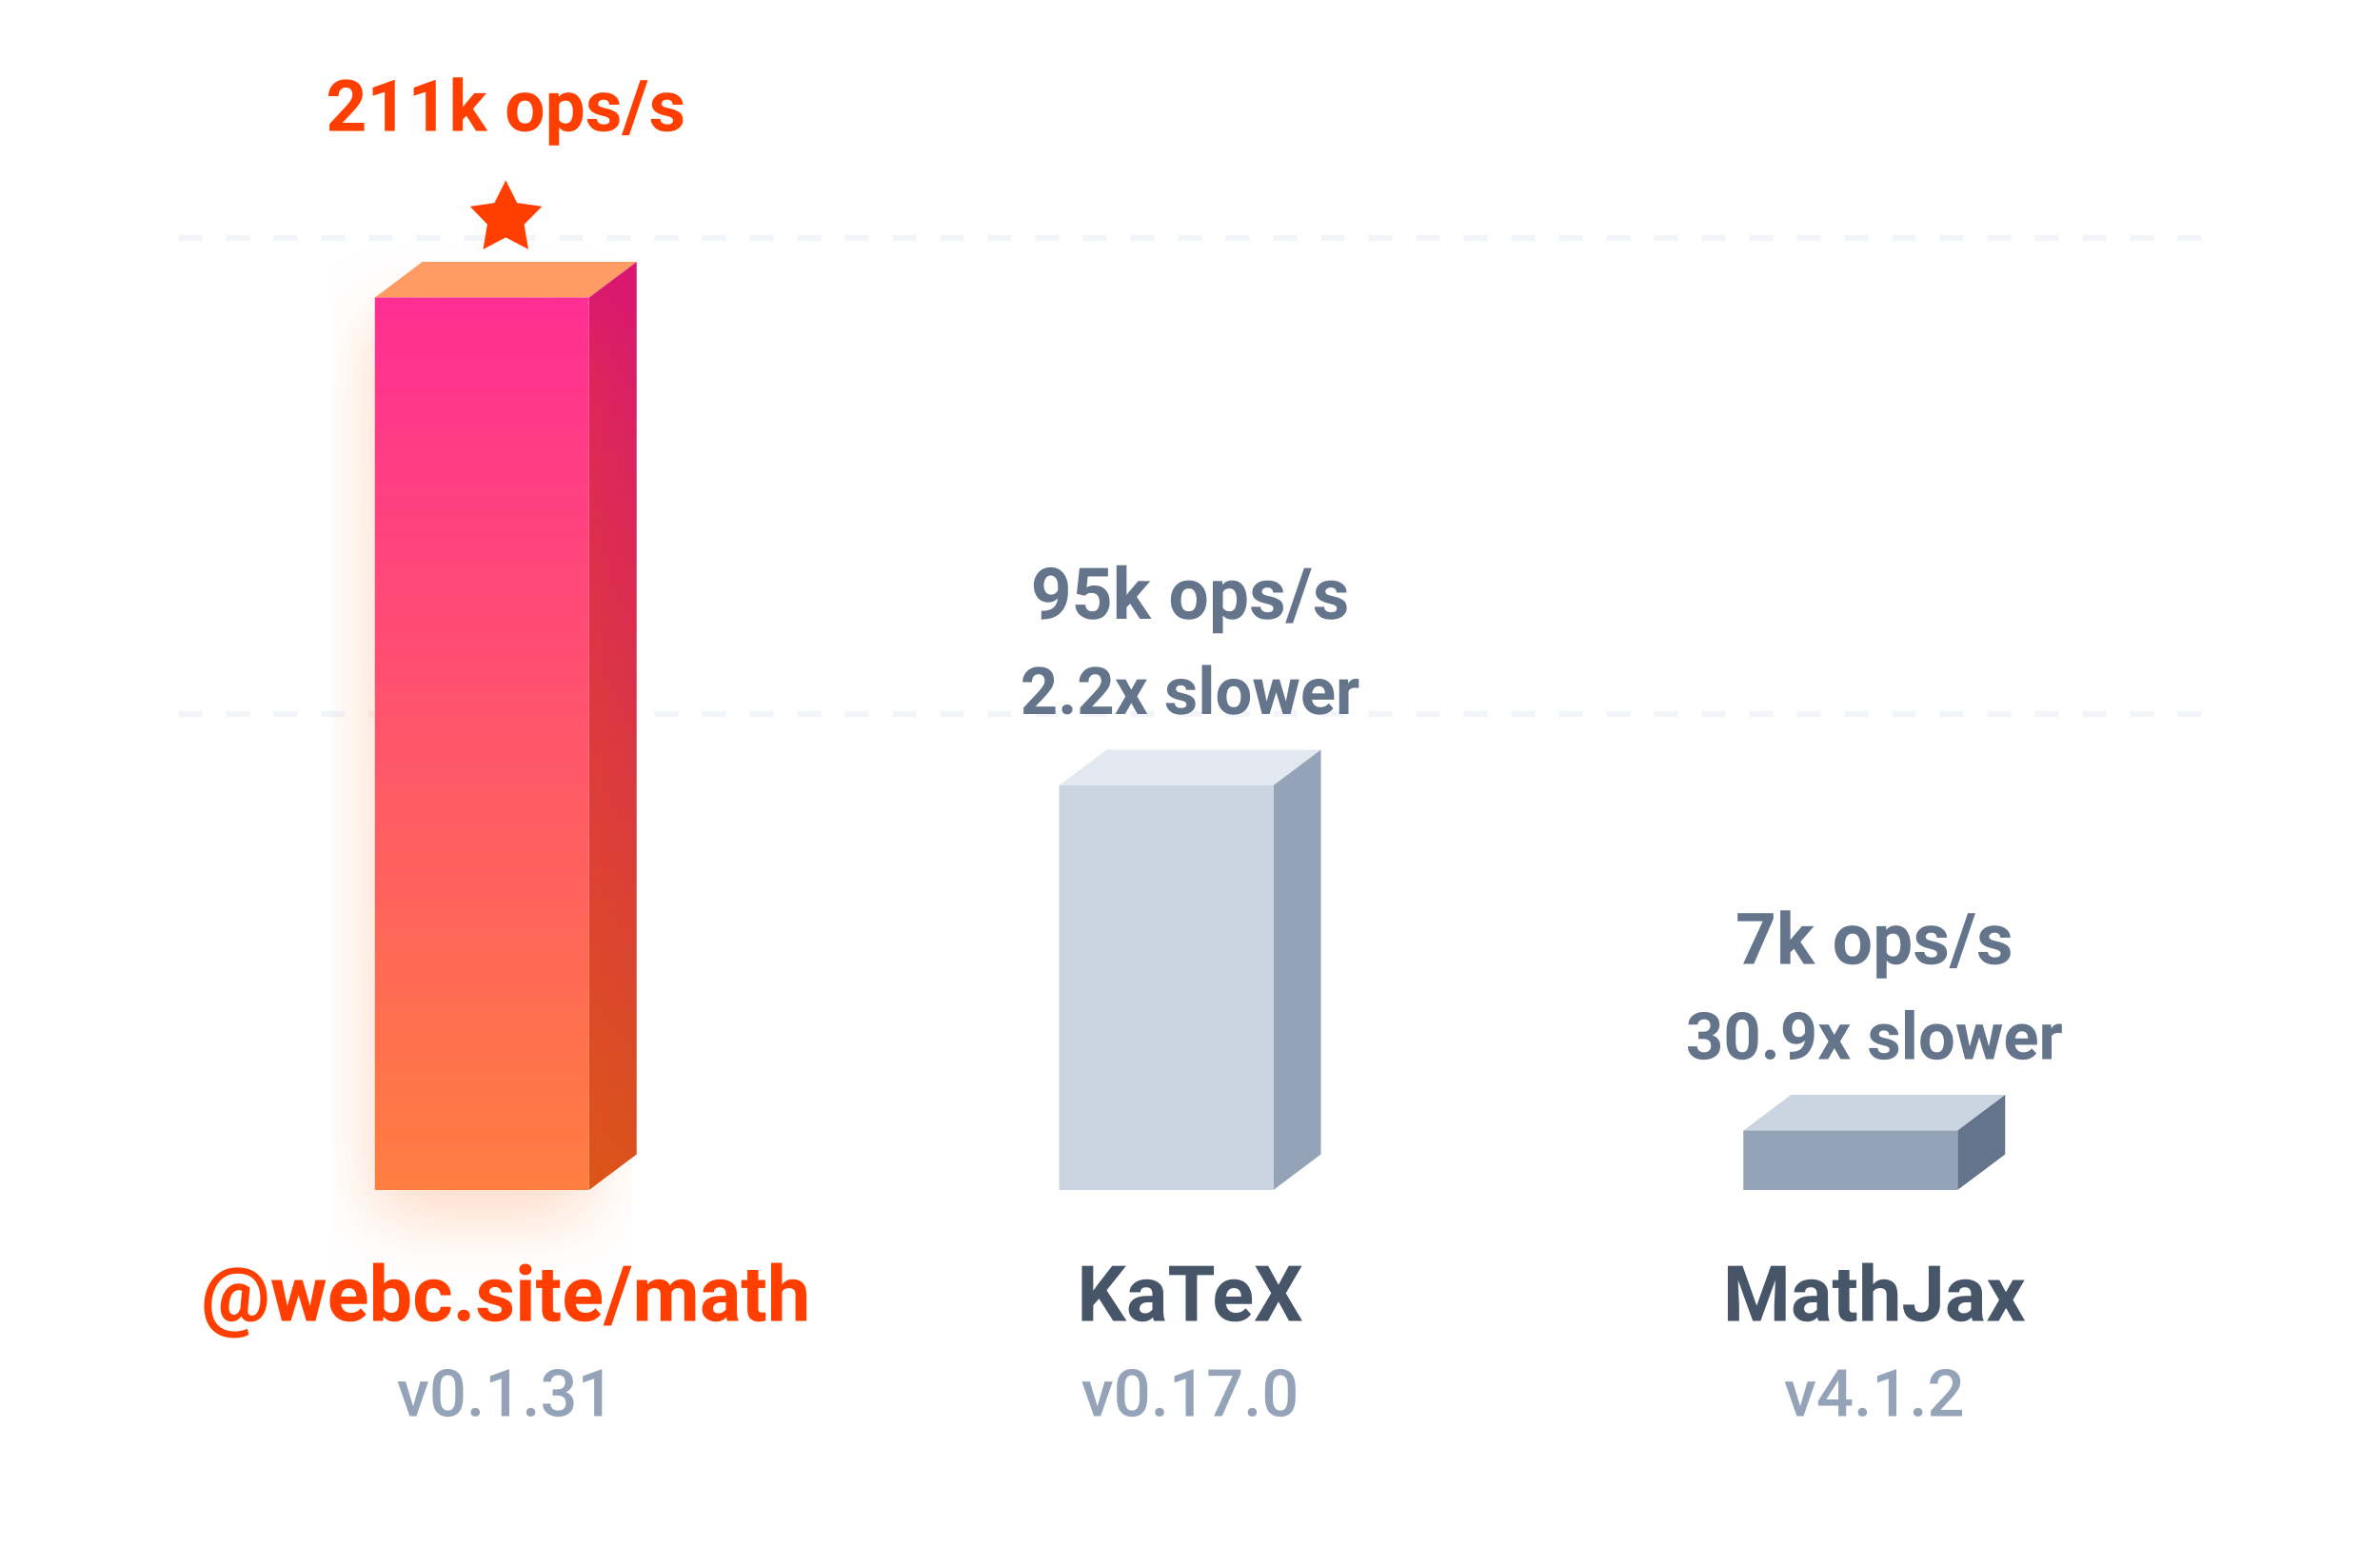
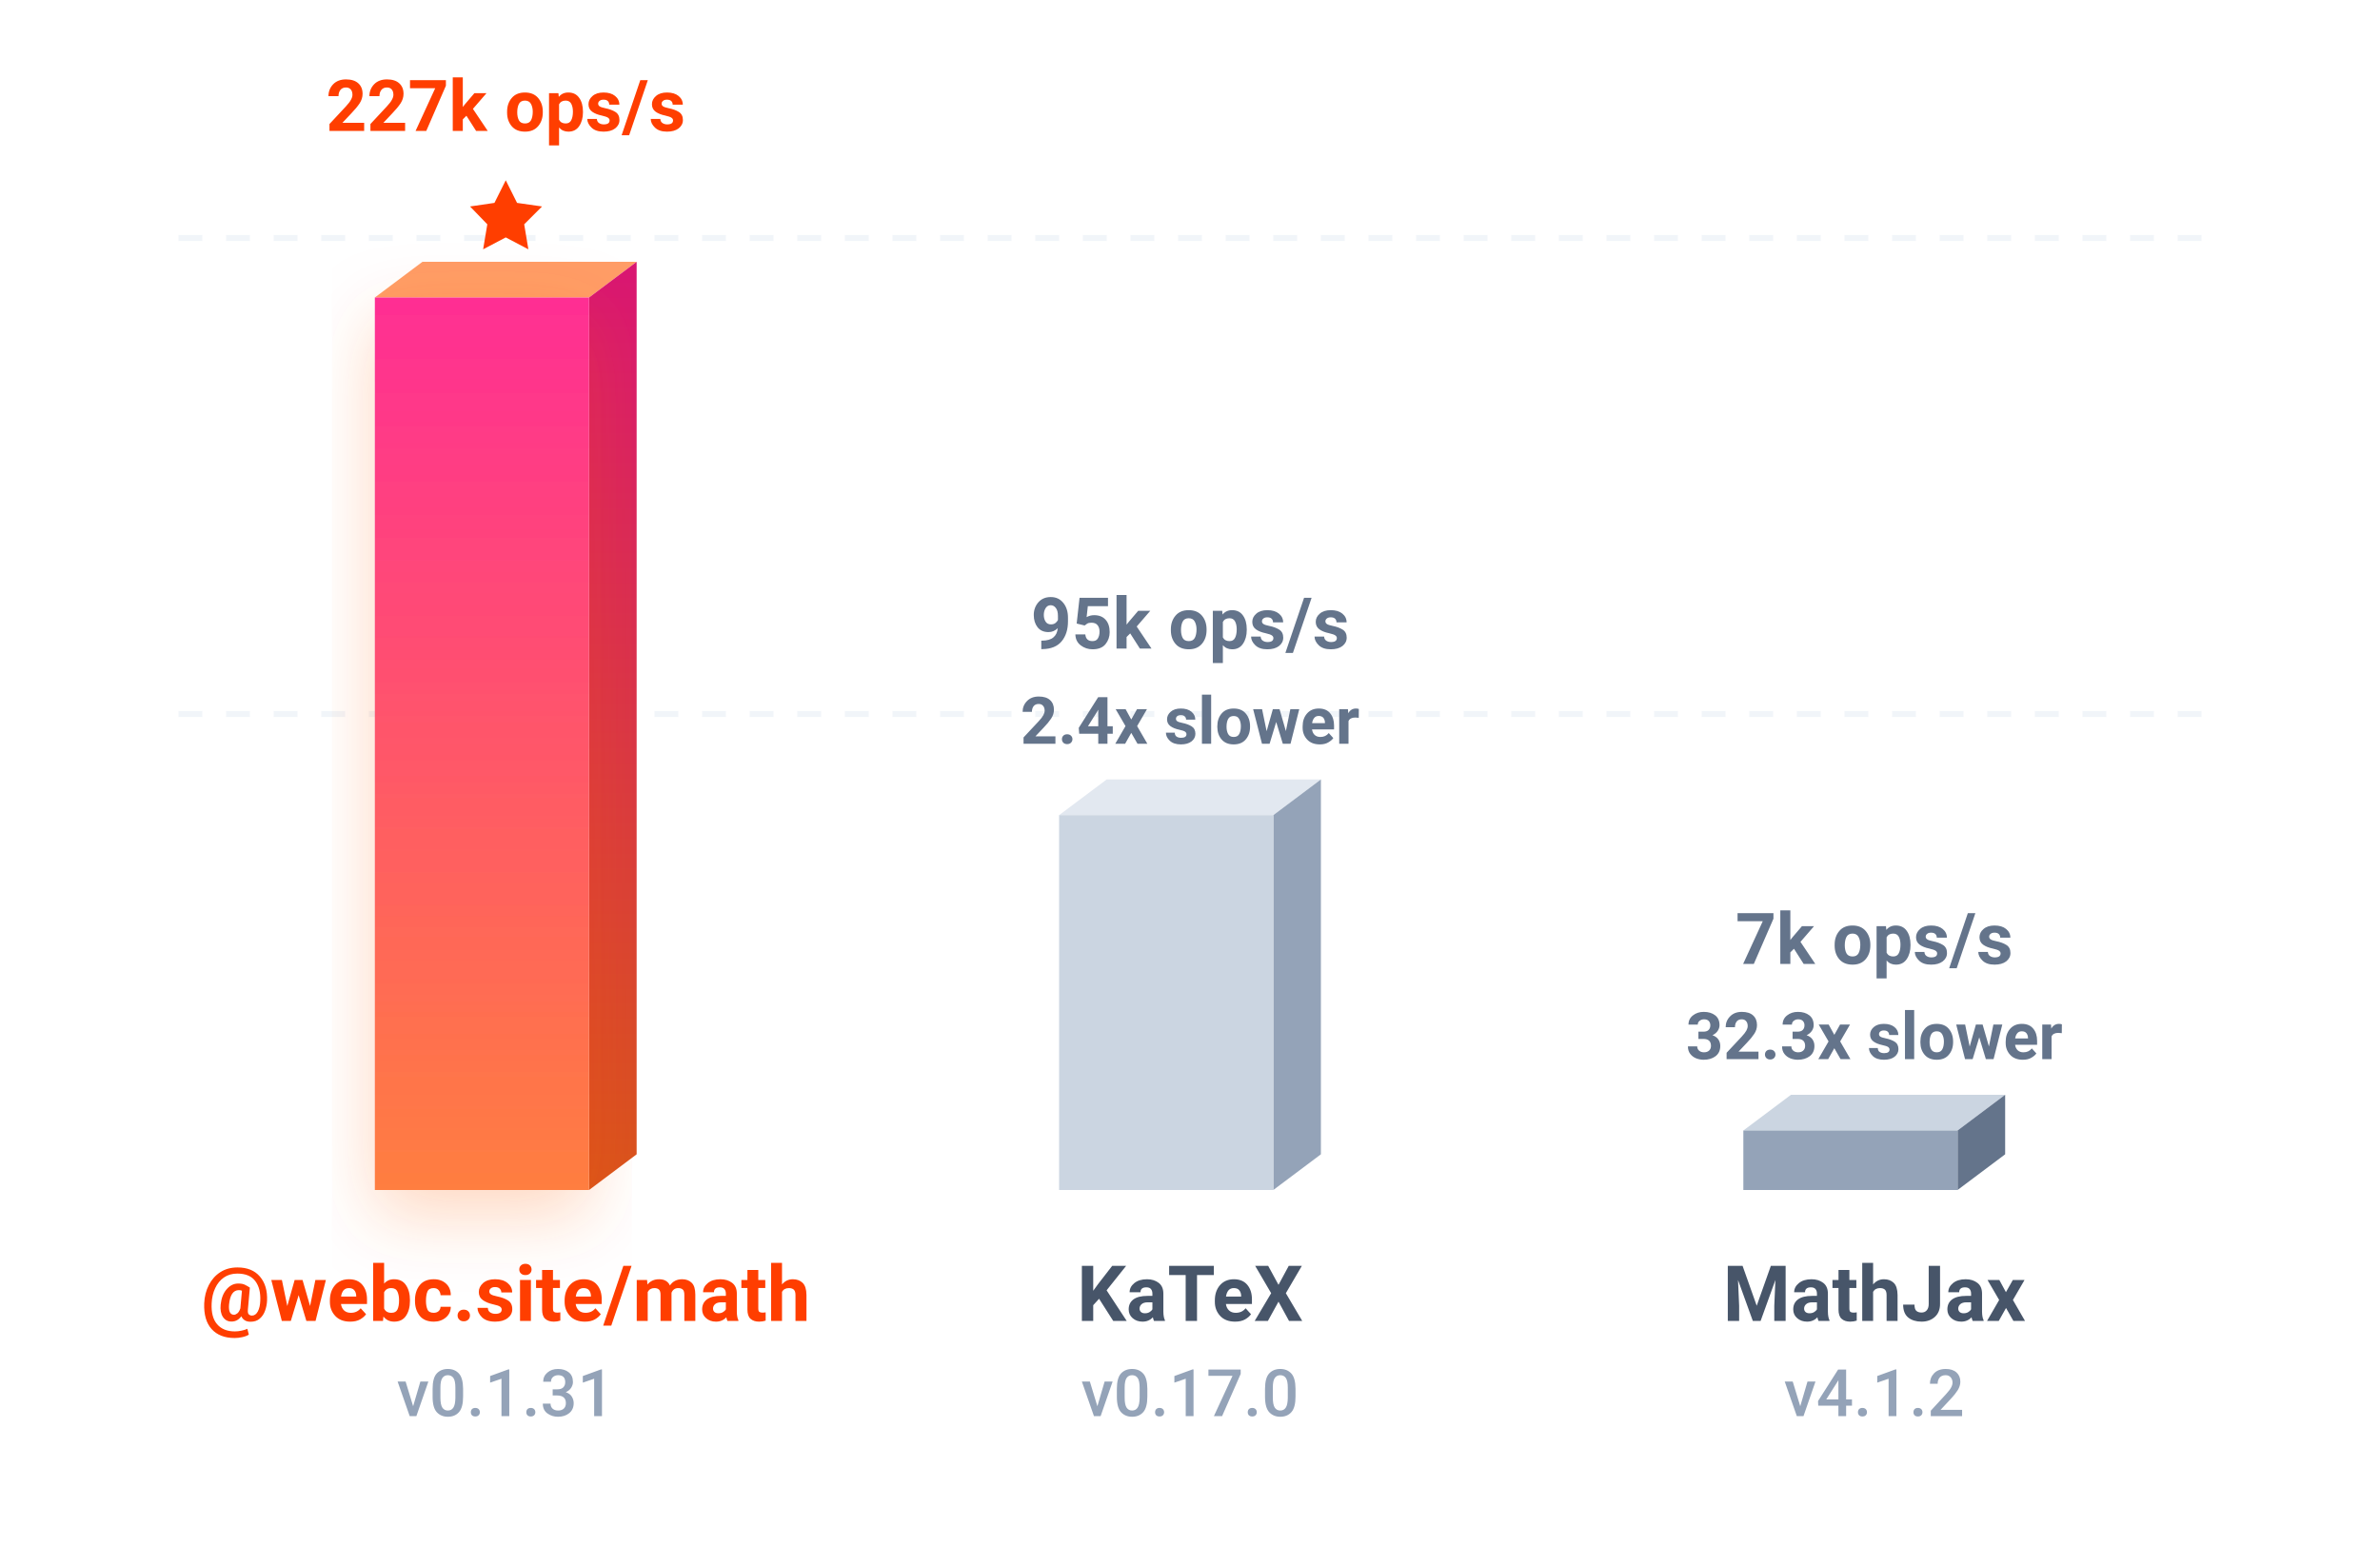
<svg xmlns="http://www.w3.org/2000/svg" viewBox="0 0 400 260">
  <defs>
    <linearGradient id="b" x1="0%" x2="0%" y1="100%" y2="0%">
      <stop offset="0%" stop-color="#ff7e40" />
      <stop offset="100%" stop-color="#ff2e93" />
    </linearGradient>
    <linearGradient id="a" x1="0%" x2="0%" y1="100%" y2="0%">
      <stop offset="0%" stop-color="#d9541a" />
      <stop offset="100%" stop-color="#d91672" />
    </linearGradient>
    <filter id="c" width="140%" height="140%" x="-20%" y="-20%">
      <feDropShadow dx="0" dy="4" flood-color="#ff5e00" flood-opacity=".25" stdDeviation="6" />
    </filter>
  </defs>
  <path stroke="#f1f5f9" stroke-dasharray="4,4" d="M30 40h340M30 120h340" />
  <path fill="#ff9d66" d="m63 50 8-6h36l-8 6z" />
  <path fill="url(#a)" d="m99 50 8-6v150l-8 6z" />
  <path fill="url(#b)" d="M63 50h36v150H63z" filter="url(#c)" />
  <path fill="#ff3e00" d="m85 30.3 1.9 3.8 4.2.6-3 3 .7 4.2-3.8-2-3.8 2 .7-4.2-2.9-3 4.1-.6Z" />
-   <text x="85" y="22" fill="#ff3e00" font-family="-apple-system, BlinkMacSystemFont, 'Segoe UI', Roboto, sans-serif" font-size="12" font-weight="700" text-anchor="middle">211k ops/s</text>
+   <text x="85" y="22" fill="#ff3e00" font-family="-apple-system, BlinkMacSystemFont, 'Segoe UI', Roboto, sans-serif" font-size="12" font-weight="700" text-anchor="middle">227k ops/s</text>
  <text x="85" y="222" fill="#ff3e00" font-family="-apple-system, BlinkMacSystemFont, 'Segoe UI', Roboto, sans-serif" font-size="13" font-weight="700" text-anchor="middle">@webc.site/math</text>
  <text x="85" y="238" fill="#94a3b8" font-family="-apple-system, BlinkMacSystemFont, 'Segoe UI', Roboto, sans-serif" font-size="11" font-weight="500" text-anchor="middle">v0.1.31</text>
-   <path fill="#e2e8f0" d="m178 132 8-6h36l-8 6z" />
-   <path fill="#94a3b8" d="m214 132 8-6v68l-8 6z" />
-   <path fill="#cbd5e1" d="M178 132h36v68h-36z" />
-   <text x="200" y="120" fill="#64748b" font-family="-apple-system, BlinkMacSystemFont, 'Segoe UI', Roboto, sans-serif" font-size="11" font-weight="700" text-anchor="middle">2.2x slower</text>
-   <text x="200" y="104" fill="#64748b" font-family="-apple-system, BlinkMacSystemFont, 'Segoe UI', Roboto, sans-serif" font-size="12" font-weight="600" text-anchor="middle">95k ops/s</text>
+   <path fill="#e2e8f0" d="m178 137 8-6h36l-8 6z" />
+   <path fill="#94a3b8" d="m214 137 8-6v63l-8 6z" />
+   <path fill="#cbd5e1" d="M178 137h36v63h-36z" />
+   <text x="200" y="125" fill="#64748b" font-family="-apple-system, BlinkMacSystemFont, 'Segoe UI', Roboto, sans-serif" font-size="11" font-weight="700" text-anchor="middle">2.4x slower</text>
+   <text x="200" y="109" fill="#64748b" font-family="-apple-system, BlinkMacSystemFont, 'Segoe UI', Roboto, sans-serif" font-size="12" font-weight="600" text-anchor="middle">95k ops/s</text>
  <text x="200" y="222" fill="#475569" font-family="-apple-system, BlinkMacSystemFont, 'Segoe UI', Roboto, sans-serif" font-size="13" font-weight="600" text-anchor="middle">KaTeX</text>
  <text x="200" y="238" fill="#94a3b8" font-family="-apple-system, BlinkMacSystemFont, 'Segoe UI', Roboto, sans-serif" font-size="11" font-weight="500" text-anchor="middle">v0.17.0</text>
  <path fill="#cbd5e1" d="m293 190 8-6h36l-8 6z" />
  <path fill="#64748b" d="m329 190 8-6v10l-8 6z" />
  <path fill="#94a3b8" d="M293 190h36v10h-36z" />
-   <text x="315" y="178" fill="#64748b" font-family="-apple-system, BlinkMacSystemFont, 'Segoe UI', Roboto, sans-serif" font-size="11" font-weight="700" text-anchor="middle">30.9x slower</text>
+   <text x="315" y="178" fill="#64748b" font-family="-apple-system, BlinkMacSystemFont, 'Segoe UI', Roboto, sans-serif" font-size="11" font-weight="700" text-anchor="middle">32.3x slower</text>
  <text x="315" y="162" fill="#64748b" font-family="-apple-system, BlinkMacSystemFont, 'Segoe UI', Roboto, sans-serif" font-size="12" font-weight="600" text-anchor="middle">7k ops/s</text>
  <text x="315" y="222" fill="#475569" font-family="-apple-system, BlinkMacSystemFont, 'Segoe UI', Roboto, sans-serif" font-size="13" font-weight="600" text-anchor="middle">MathJax</text>
  <text x="315" y="238" fill="#94a3b8" font-family="-apple-system, BlinkMacSystemFont, 'Segoe UI', Roboto, sans-serif" font-size="11" font-weight="500" text-anchor="middle">v4.1.2</text>
</svg>
